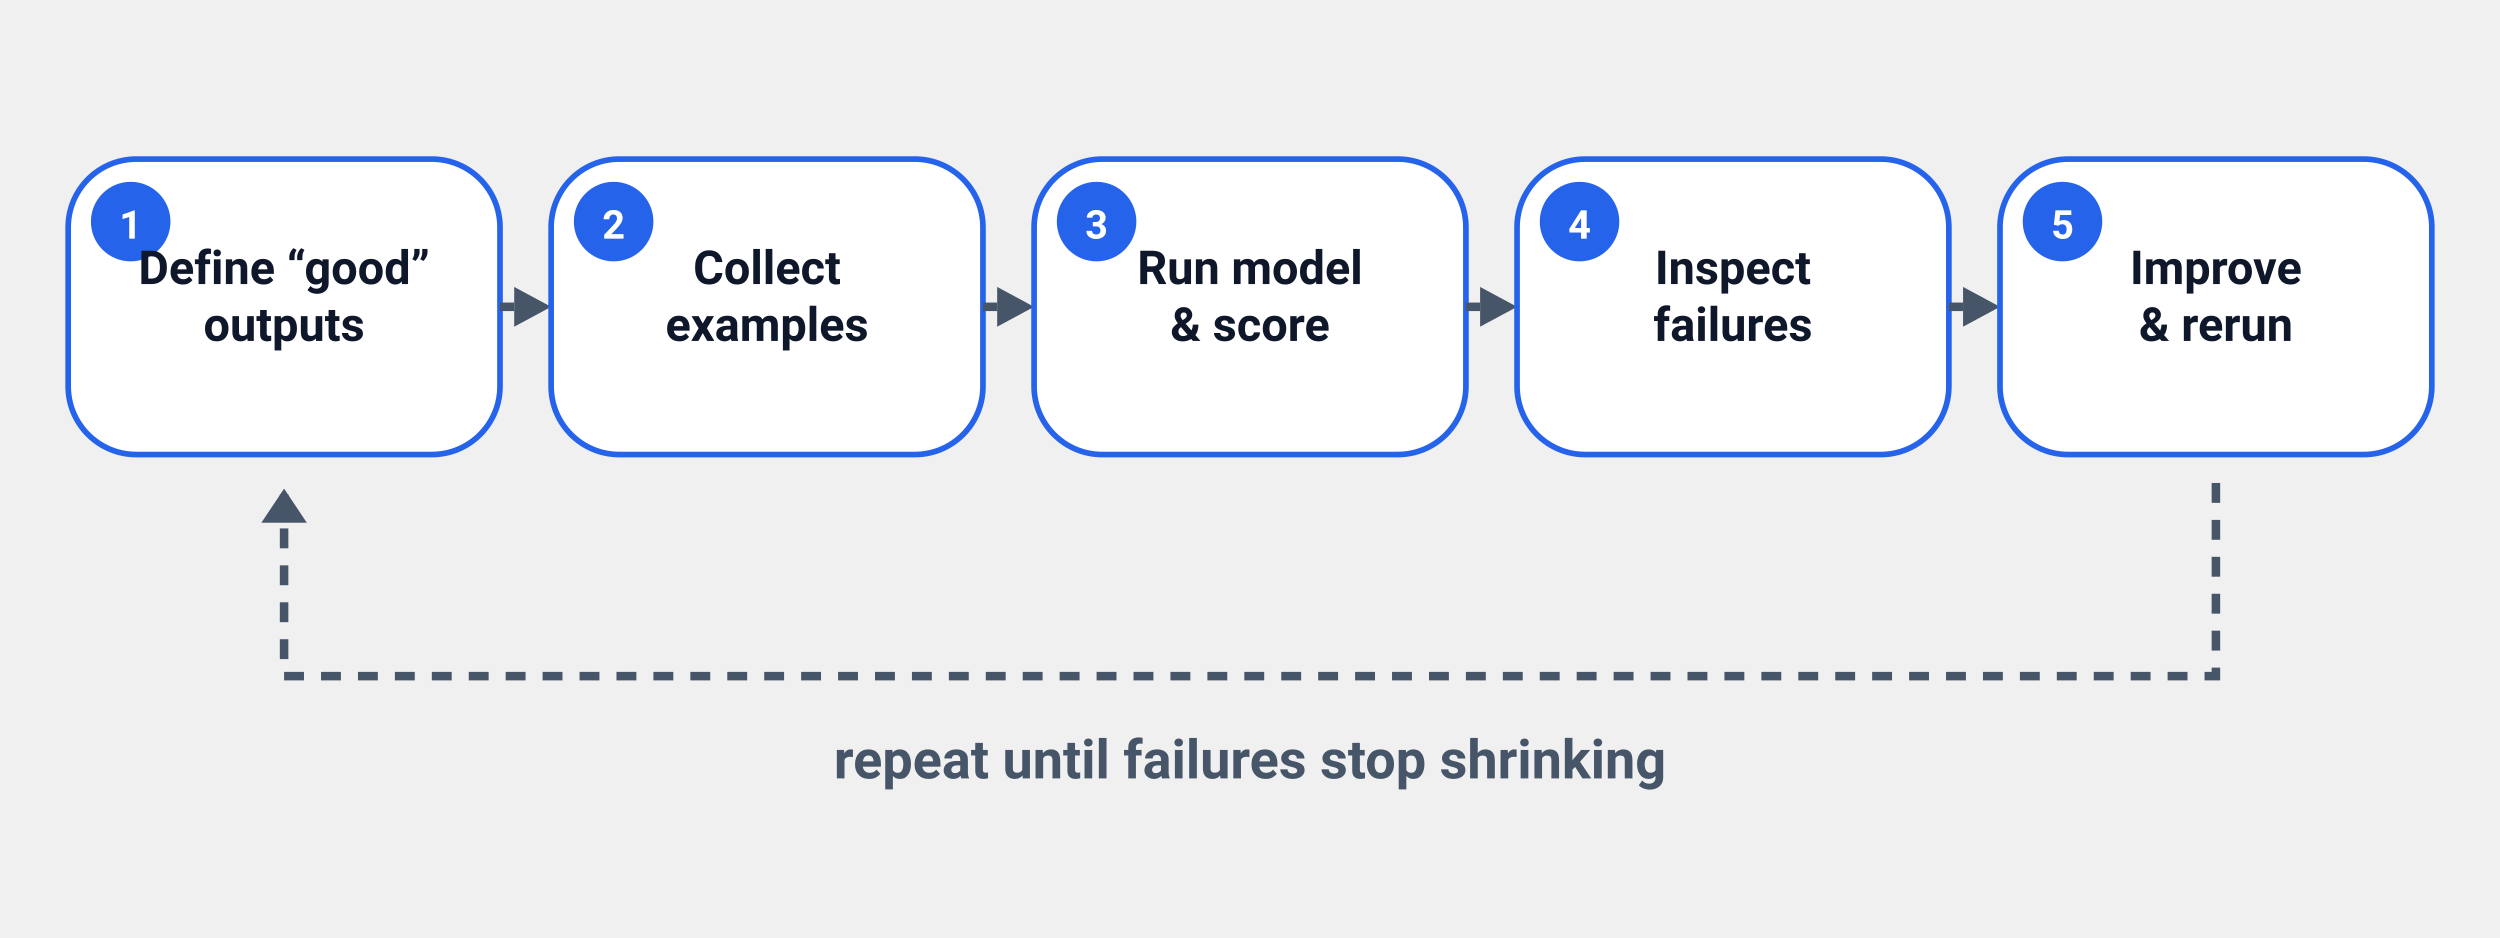
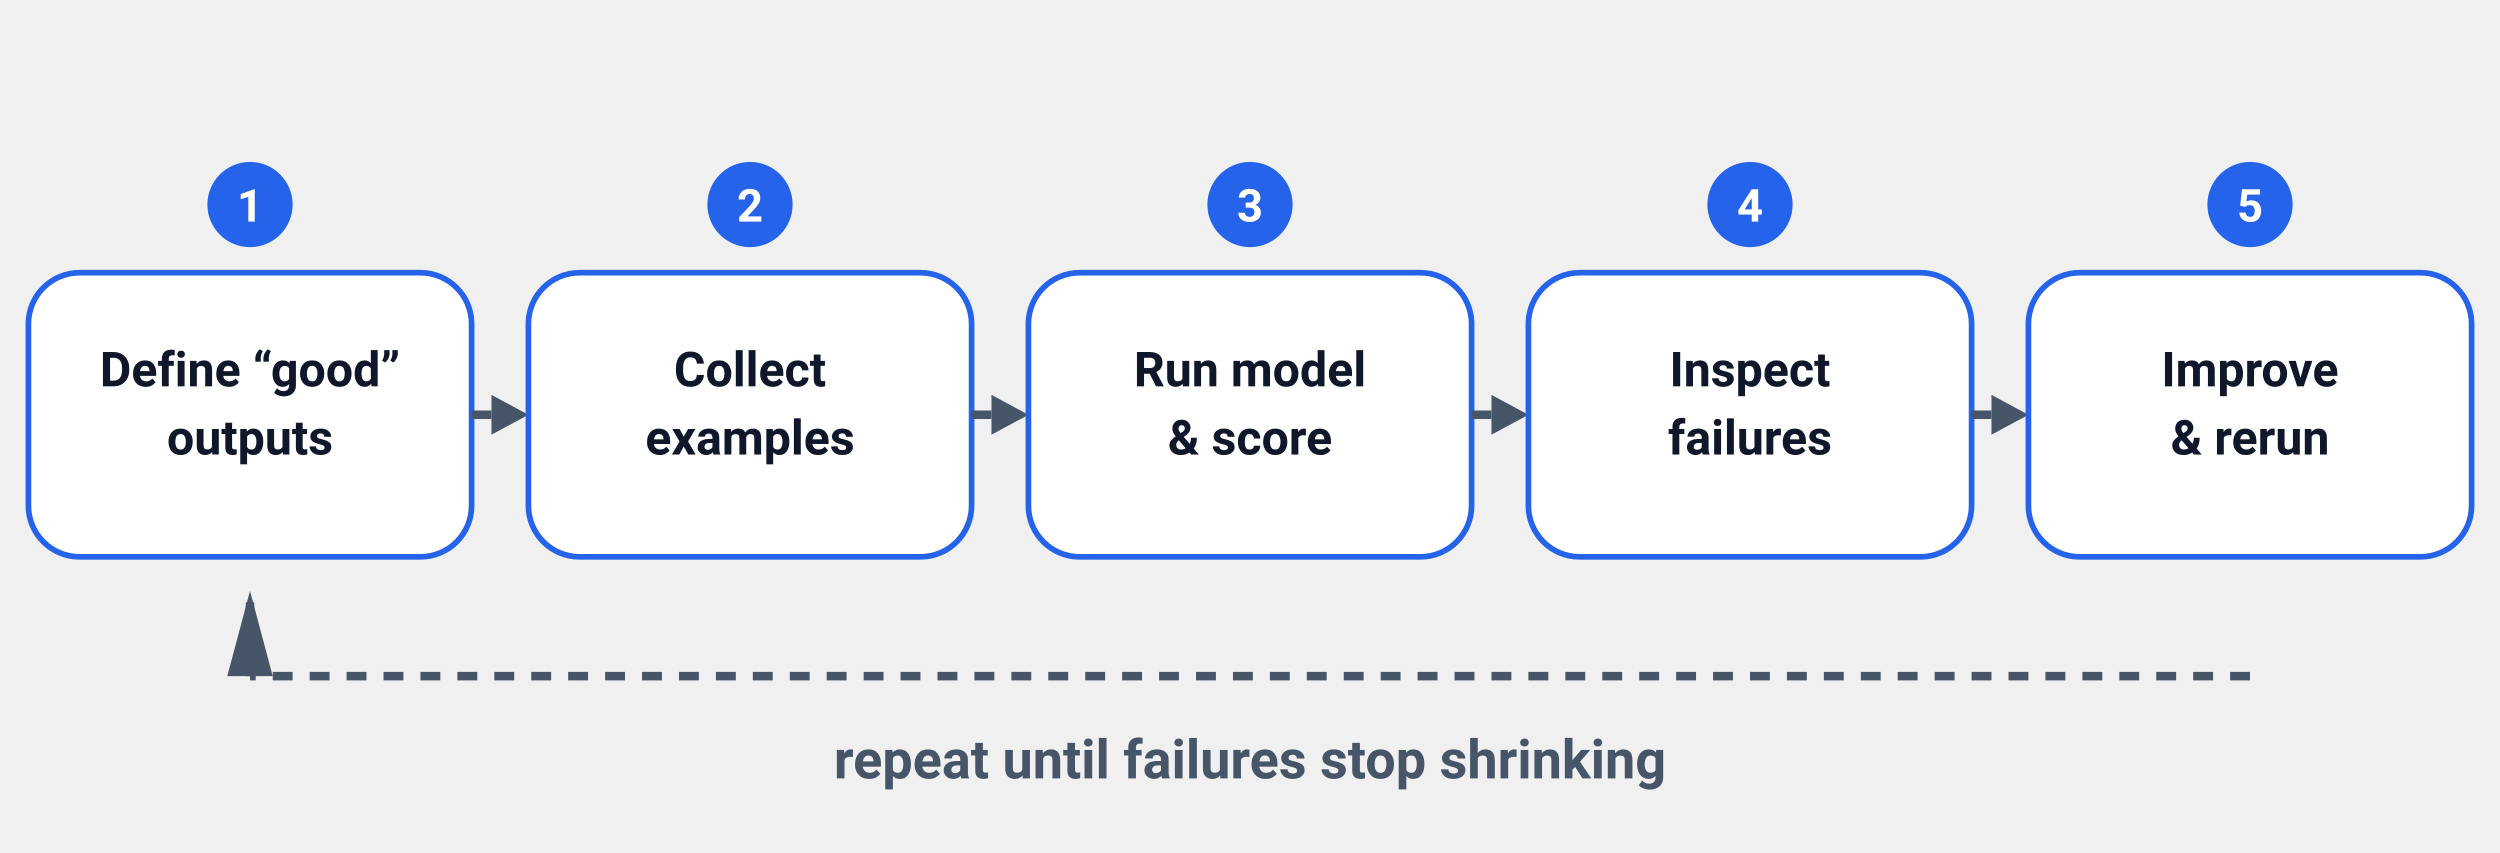
- <svg xmlns="http://www.w3.org/2000/svg" viewBox="0 0 880 330" role="img" font-family="system-ui, -apple-system, 'Segoe UI', Roboto, Arial, sans-serif">
-   <rect x="24.0" y="56" width="152" height="104" rx="24" fill="#ffffff" stroke="#2563eb" stroke-width="2" />
-   <circle cx="46.0" cy="78" r="14" fill="#2563eb" />
-   <text x="46.0" y="84" text-anchor="middle" font-size="14" font-weight="700" fill="#ffffff">1</text>
-   <text x="100.0" y="100" text-anchor="middle" font-family="system-ui, -apple-system, 'Segoe UI', Roboto, Arial, sans-serif" font-size="16.5" font-weight="600" fill="#0f172a">Define “good”</text>
-   <text x="100.0" y="120" text-anchor="middle" font-family="system-ui, -apple-system, 'Segoe UI', Roboto, Arial, sans-serif" font-size="16.5" font-weight="600" fill="#0f172a">outputs</text>
-   <line x1="176.0" y1="108.0" x2="181.0" y2="108.0" stroke="#475569" stroke-width="3" />
-   <polygon points="194.0,108.0 181.0,101.0 181.0,115.0" fill="#475569" />
-   <rect x="194.0" y="56" width="152" height="104" rx="24" fill="#ffffff" stroke="#2563eb" stroke-width="2" />
-   <circle cx="216.0" cy="78" r="14" fill="#2563eb" />
-   <text x="216.0" y="84" text-anchor="middle" font-size="14" font-weight="700" fill="#ffffff">2</text>
-   <text x="270.0" y="100" text-anchor="middle" font-family="system-ui, -apple-system, 'Segoe UI', Roboto, Arial, sans-serif" font-size="16.5" font-weight="600" fill="#0f172a">Collect</text>
-   <text x="270.0" y="120" text-anchor="middle" font-family="system-ui, -apple-system, 'Segoe UI', Roboto, Arial, sans-serif" font-size="16.5" font-weight="600" fill="#0f172a">examples</text>
-   <line x1="346.0" y1="108.0" x2="351.0" y2="108.0" stroke="#475569" stroke-width="3" />
-   <polygon points="364.0,108.0 351.0,101.0 351.0,115.0" fill="#475569" />
-   <rect x="364.0" y="56" width="152" height="104" rx="24" fill="#ffffff" stroke="#2563eb" stroke-width="2" />
-   <circle cx="386.0" cy="78" r="14" fill="#2563eb" />
-   <text x="386.0" y="84" text-anchor="middle" font-size="14" font-weight="700" fill="#ffffff">3</text>
-   <text x="440.0" y="100" text-anchor="middle" font-family="system-ui, -apple-system, 'Segoe UI', Roboto, Arial, sans-serif" font-size="16.5" font-weight="600" fill="#0f172a">Run model</text>
-   <text x="440.0" y="120" text-anchor="middle" font-family="system-ui, -apple-system, 'Segoe UI', Roboto, Arial, sans-serif" font-size="16.5" font-weight="600" fill="#0f172a">&amp; score</text>
-   <line x1="516.0" y1="108.0" x2="521.0" y2="108.0" stroke="#475569" stroke-width="3" />
-   <polygon points="534.0,108.0 521.0,101.0 521.0,115.0" fill="#475569" />
-   <rect x="534.0" y="56" width="152" height="104" rx="24" fill="#ffffff" stroke="#2563eb" stroke-width="2" />
-   <circle cx="556.0" cy="78" r="14" fill="#2563eb" />
-   <text x="556.0" y="84" text-anchor="middle" font-size="14" font-weight="700" fill="#ffffff">4</text>
-   <text x="610.0" y="100" text-anchor="middle" font-family="system-ui, -apple-system, 'Segoe UI', Roboto, Arial, sans-serif" font-size="16.5" font-weight="600" fill="#0f172a">Inspect</text>
-   <text x="610.0" y="120" text-anchor="middle" font-family="system-ui, -apple-system, 'Segoe UI', Roboto, Arial, sans-serif" font-size="16.5" font-weight="600" fill="#0f172a">failures</text>
-   <line x1="686.0" y1="108.0" x2="691.0" y2="108.0" stroke="#475569" stroke-width="3" />
-   <polygon points="704.0,108.0 691.0,101.0 691.0,115.0" fill="#475569" />
-   <rect x="704.0" y="56" width="152" height="104" rx="24" fill="#ffffff" stroke="#2563eb" stroke-width="2" />
-   <circle cx="726.0" cy="78" r="14" fill="#2563eb" />
-   <text x="726.0" y="84" text-anchor="middle" font-size="14" font-weight="700" fill="#ffffff">5</text>
-   <text x="780.0" y="100" text-anchor="middle" font-family="system-ui, -apple-system, 'Segoe UI', Roboto, Arial, sans-serif" font-size="16.5" font-weight="600" fill="#0f172a">Improve</text>
-   <text x="780.0" y="120" text-anchor="middle" font-family="system-ui, -apple-system, 'Segoe UI', Roboto, Arial, sans-serif" font-size="16.5" font-weight="600" fill="#0f172a">&amp; rerun</text>
-   <path d="M 780.0 170 V 238 H 100.0 V 174" stroke="#475569" stroke-width="3" fill="none" stroke-dasharray="7 6" />
-   <polygon points="100.0,172 92.0,184 108.0,184" fill="#475569" />
-   <text x="440.0" y="274" text-anchor="middle" font-family="system-ui, -apple-system, 'Segoe UI', Roboto, Arial, sans-serif" font-size="19" font-weight="600" fill="#475569">repeat until failures stop shrinking</text>
+ <svg xmlns="http://www.w3.org/2000/svg" viewBox="0 0 880 300" role="img" font-family="system-ui, -apple-system, 'Segoe UI', Roboto, Arial, sans-serif">
+   <rect x="10" y="96" width="156" height="100" rx="18" fill="#ffffff" stroke="#2563eb" stroke-width="2" />
+   <circle cx="88" cy="72" r="15" fill="#2563eb" />
+   <text x="88" y="78" text-anchor="middle" font-family="system-ui, -apple-system, 'Segoe UI', Roboto, Arial, sans-serif" font-size="16" font-weight="700" fill="#ffffff">1</text>
+   <text x="88" y="136" text-anchor="middle" font-family="system-ui, -apple-system, 'Segoe UI', Roboto, Arial, sans-serif" font-size="17" font-weight="600" fill="#0f172a">Define “good”</text>
+   <text x="88" y="160" text-anchor="middle" font-family="system-ui, -apple-system, 'Segoe UI', Roboto, Arial, sans-serif" font-size="17" font-weight="600" fill="#0f172a">outputs</text>
+   <line x1="166" y1="146" x2="173" y2="146" stroke="#475569" stroke-width="3" />
+   <polygon points="186,146 173,139 173,153" fill="#475569" />
+   <rect x="186" y="96" width="156" height="100" rx="18" fill="#ffffff" stroke="#2563eb" stroke-width="2" />
+   <circle cx="264" cy="72" r="15" fill="#2563eb" />
+   <text x="264" y="78" text-anchor="middle" font-family="system-ui, -apple-system, 'Segoe UI', Roboto, Arial, sans-serif" font-size="16" font-weight="700" fill="#ffffff">2</text>
+   <text x="264" y="136" text-anchor="middle" font-family="system-ui, -apple-system, 'Segoe UI', Roboto, Arial, sans-serif" font-size="17" font-weight="600" fill="#0f172a">Collect</text>
+   <text x="264" y="160" text-anchor="middle" font-family="system-ui, -apple-system, 'Segoe UI', Roboto, Arial, sans-serif" font-size="17" font-weight="600" fill="#0f172a">examples</text>
+   <line x1="342" y1="146" x2="349" y2="146" stroke="#475569" stroke-width="3" />
+   <polygon points="362,146 349,139 349,153" fill="#475569" />
+   <rect x="362" y="96" width="156" height="100" rx="18" fill="#ffffff" stroke="#2563eb" stroke-width="2" />
+   <circle cx="440" cy="72" r="15" fill="#2563eb" />
+   <text x="440" y="78" text-anchor="middle" font-family="system-ui, -apple-system, 'Segoe UI', Roboto, Arial, sans-serif" font-size="16" font-weight="700" fill="#ffffff">3</text>
+   <text x="440" y="136" text-anchor="middle" font-family="system-ui, -apple-system, 'Segoe UI', Roboto, Arial, sans-serif" font-size="17" font-weight="600" fill="#0f172a">Run model</text>
+   <text x="440" y="160" text-anchor="middle" font-family="system-ui, -apple-system, 'Segoe UI', Roboto, Arial, sans-serif" font-size="17" font-weight="600" fill="#0f172a">&amp; score</text>
+   <line x1="518" y1="146" x2="525" y2="146" stroke="#475569" stroke-width="3" />
+   <polygon points="538,146 525,139 525,153" fill="#475569" />
+   <rect x="538" y="96" width="156" height="100" rx="18" fill="#ffffff" stroke="#2563eb" stroke-width="2" />
+   <circle cx="616" cy="72" r="15" fill="#2563eb" />
+   <text x="616" y="78" text-anchor="middle" font-family="system-ui, -apple-system, 'Segoe UI', Roboto, Arial, sans-serif" font-size="16" font-weight="700" fill="#ffffff">4</text>
+   <text x="616" y="136" text-anchor="middle" font-family="system-ui, -apple-system, 'Segoe UI', Roboto, Arial, sans-serif" font-size="17" font-weight="600" fill="#0f172a">Inspect</text>
+   <text x="616" y="160" text-anchor="middle" font-family="system-ui, -apple-system, 'Segoe UI', Roboto, Arial, sans-serif" font-size="17" font-weight="600" fill="#0f172a">failures</text>
+   <line x1="694" y1="146" x2="701" y2="146" stroke="#475569" stroke-width="3" />
+   <polygon points="714,146 701,139 701,153" fill="#475569" />
+   <rect x="714" y="96" width="156" height="100" rx="18" fill="#ffffff" stroke="#2563eb" stroke-width="2" />
+   <circle cx="792" cy="72" r="15" fill="#2563eb" />
+   <text x="792" y="78" text-anchor="middle" font-family="system-ui, -apple-system, 'Segoe UI', Roboto, Arial, sans-serif" font-size="16" font-weight="700" fill="#ffffff">5</text>
+   <text x="792" y="136" text-anchor="middle" font-family="system-ui, -apple-system, 'Segoe UI', Roboto, Arial, sans-serif" font-size="17" font-weight="600" fill="#0f172a">Improve</text>
+   <text x="792" y="160" text-anchor="middle" font-family="system-ui, -apple-system, 'Segoe UI', Roboto, Arial, sans-serif" font-size="17" font-weight="600" fill="#0f172a">&amp; rerun</text>
+   <line x1="792" y1="238" x2="88" y2="238" stroke="#475569" stroke-width="3" stroke-dasharray="7 6" />
+   <line x1="88" y1="238" x2="88" y2="212" stroke="#475569" stroke-width="3" />
+   <polygon points="88,208 80,238 96,238" fill="#475569" />
+   <text x="440" y="274" text-anchor="middle" font-family="system-ui, -apple-system, 'Segoe UI', Roboto, Arial, sans-serif" font-size="19" font-weight="600" fill="#475569">repeat until failures stop shrinking</text>
</svg>
